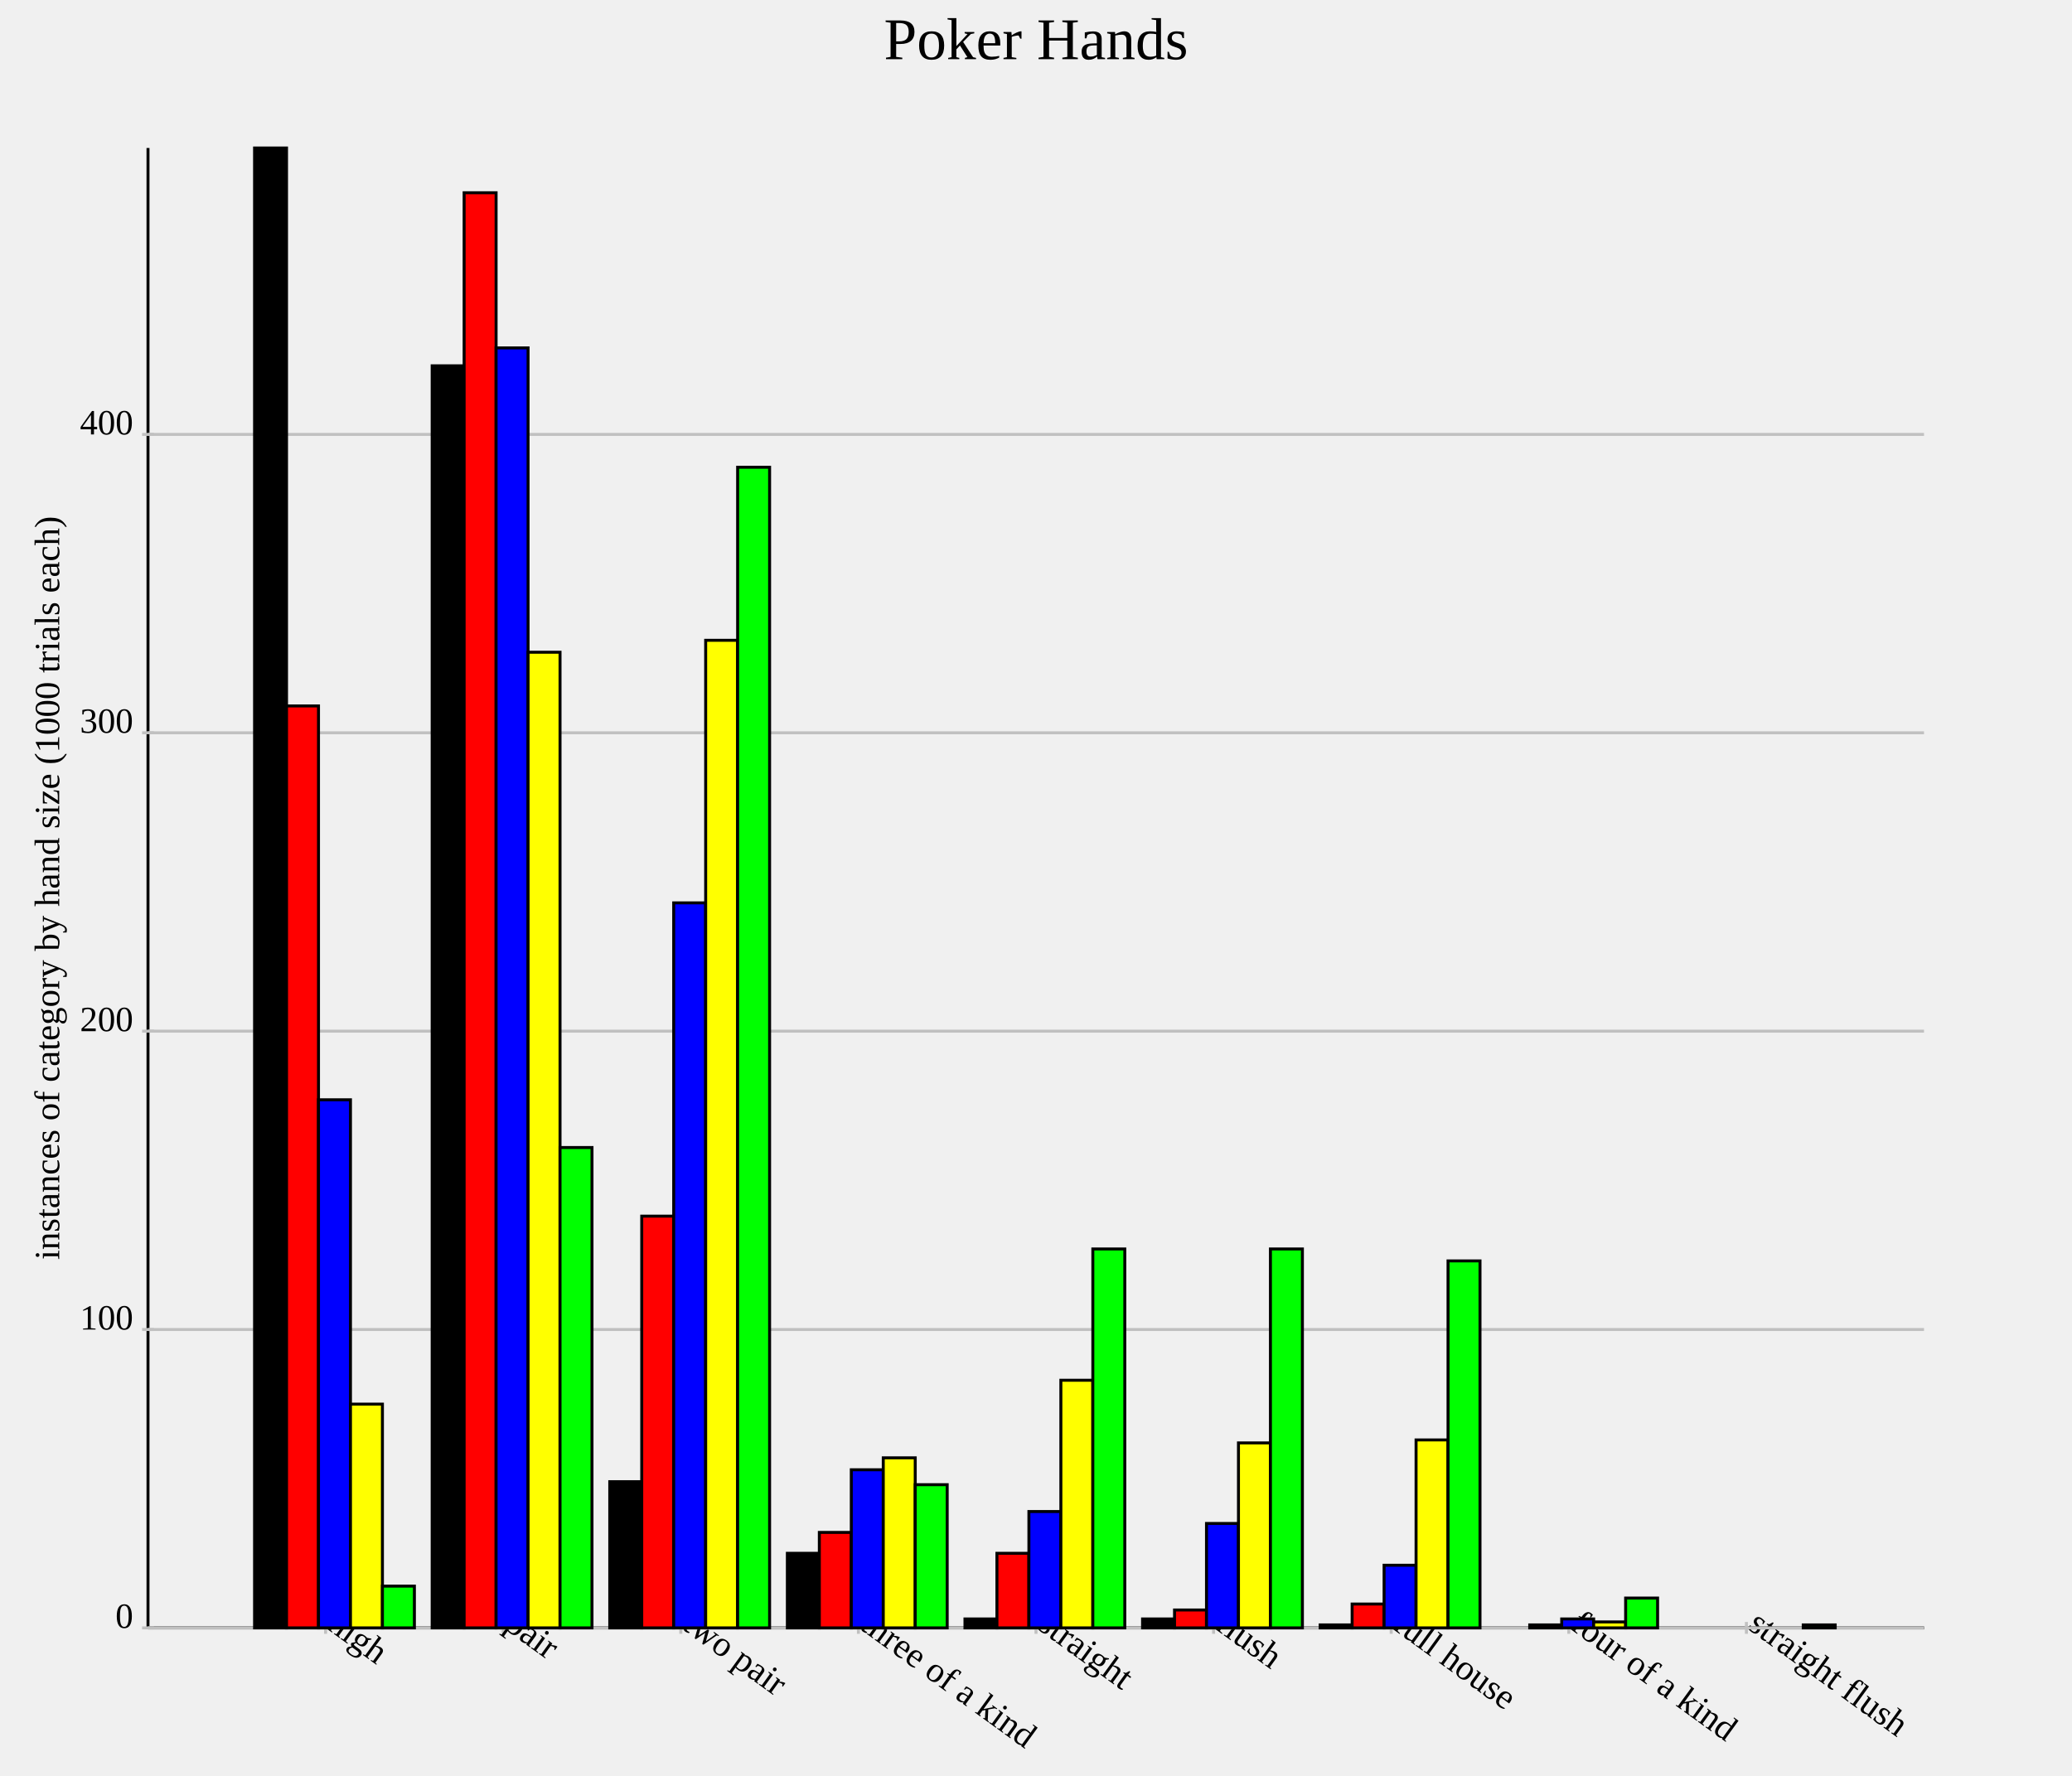
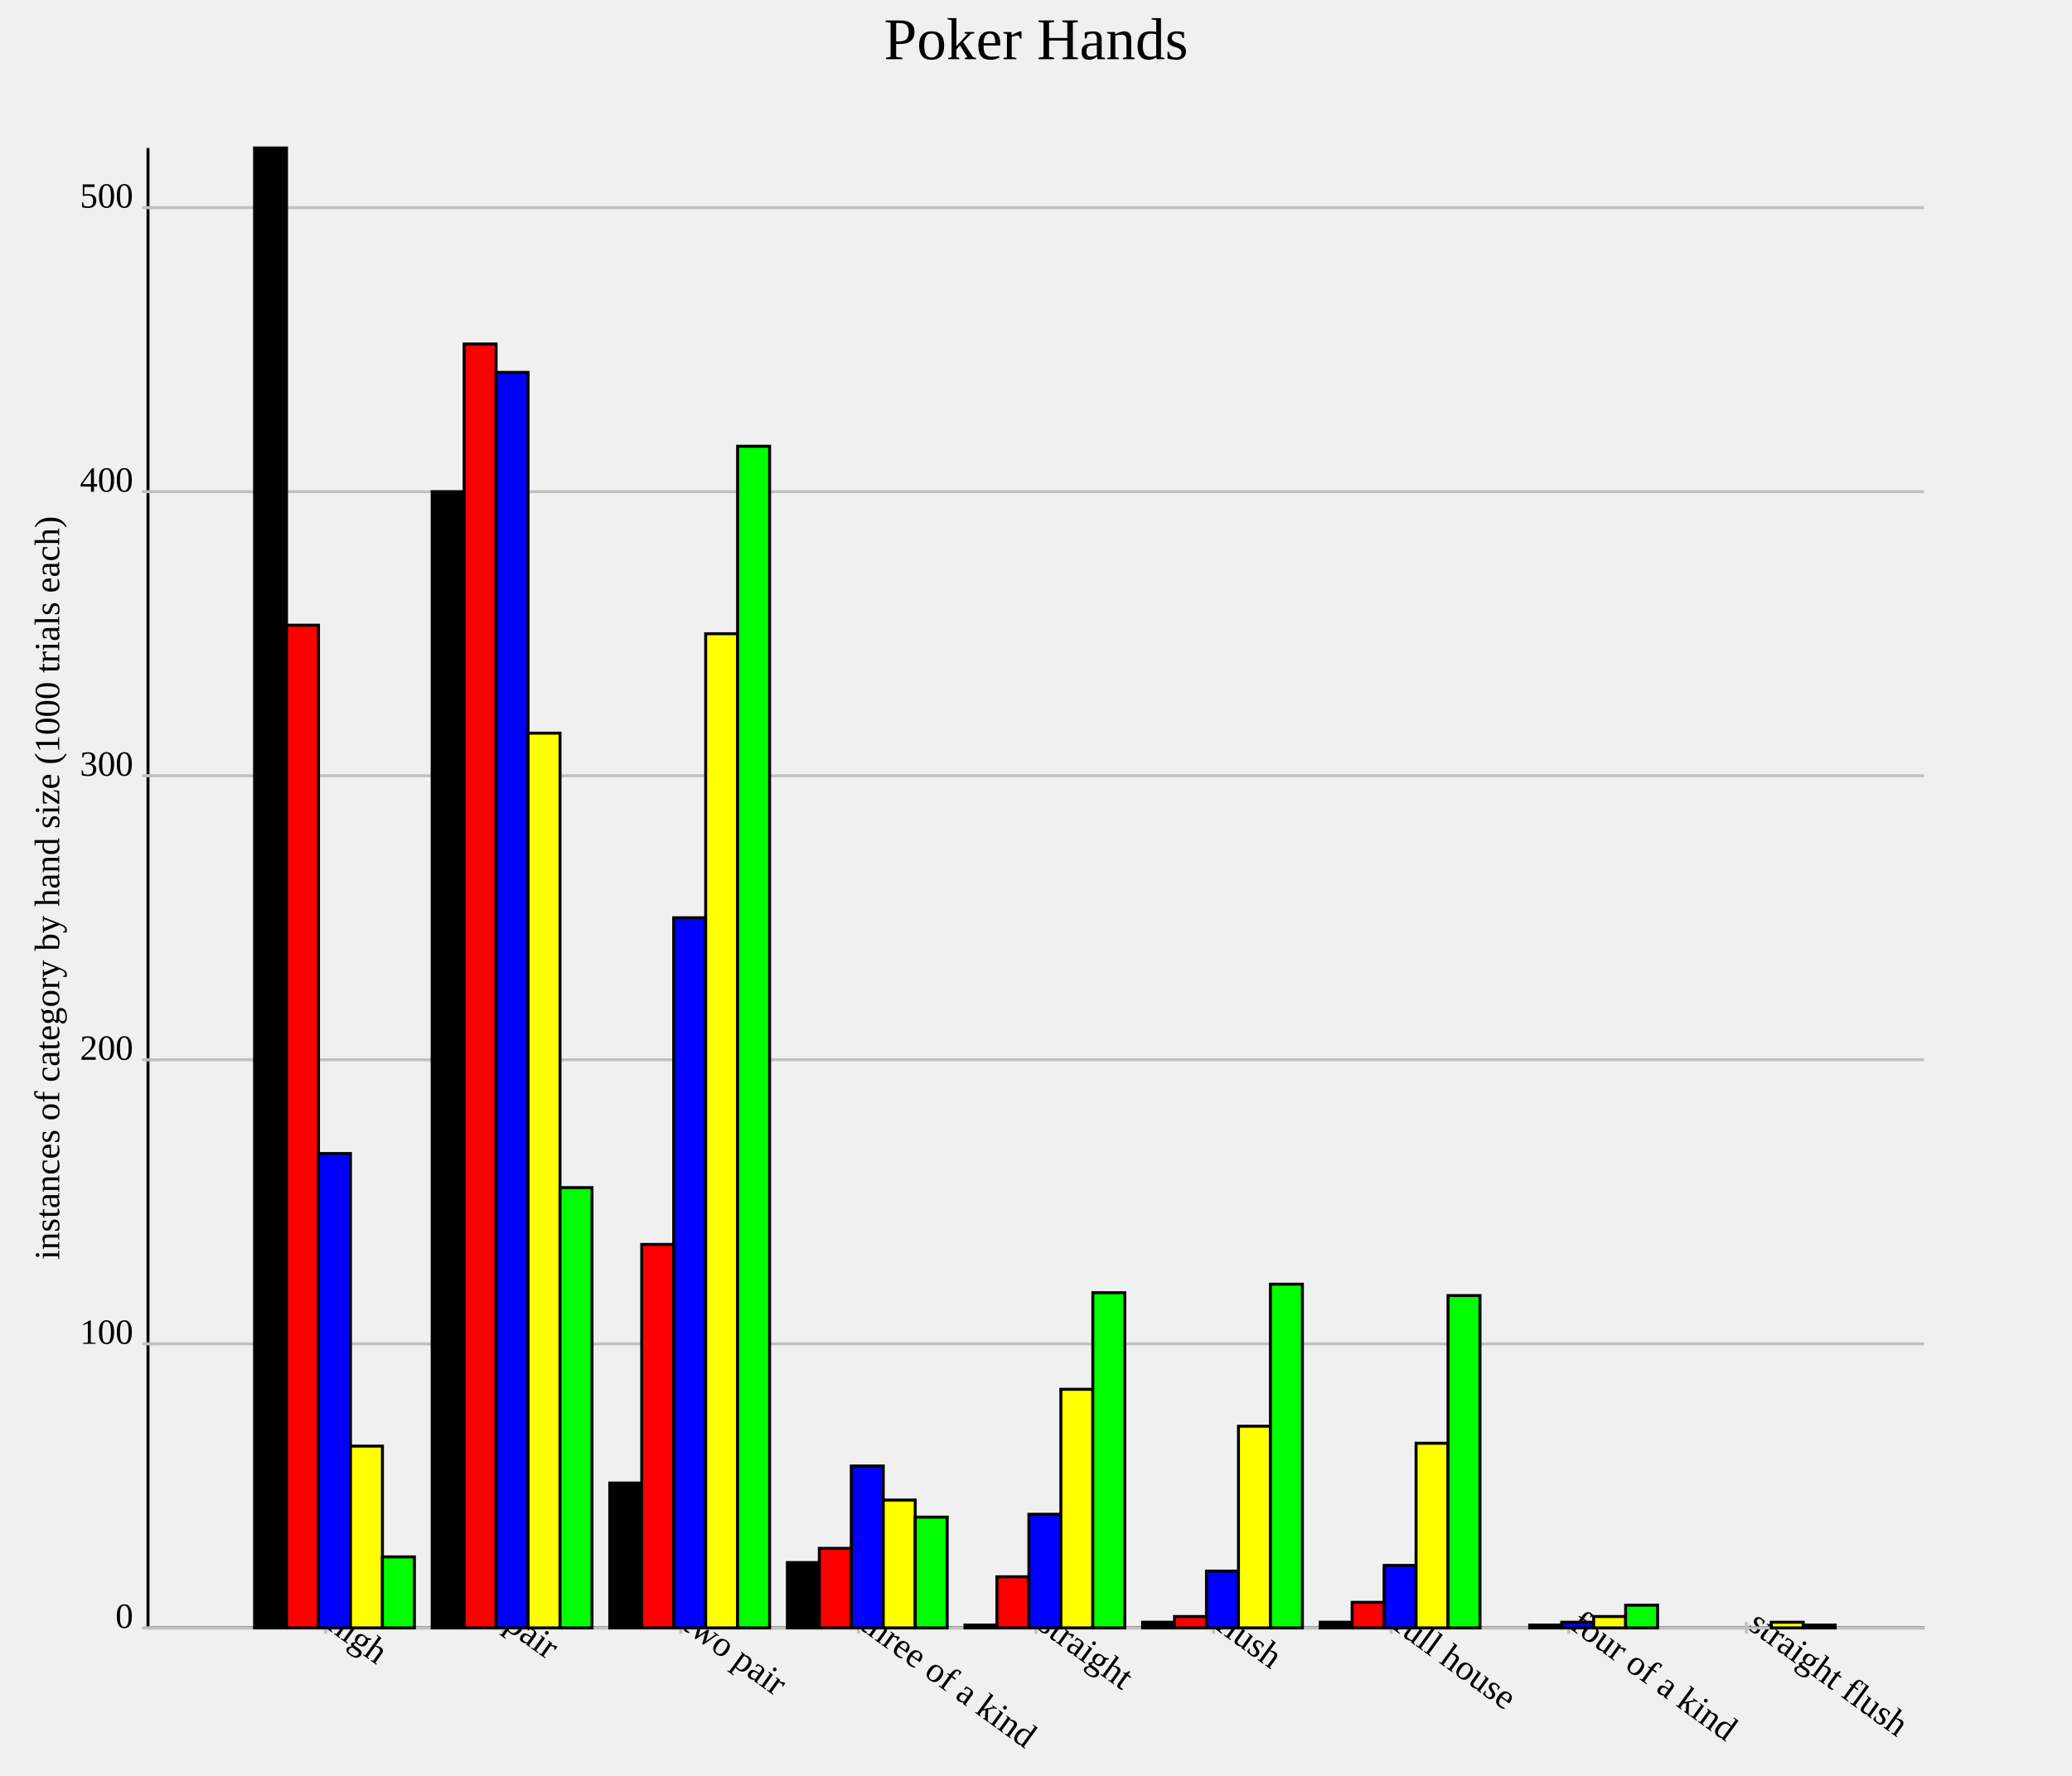
<svg xmlns="http://www.w3.org/2000/svg" version="1.1" width="700.0" height="600.0">
  <style>.caption {
  font-size: 14px;
  font-family: Georgia, serif;
}
</style>
  <line x1="50.0" y1="550.0" x2="650.0" y2="550.0" stroke="rgb(0,0,0)" stroke-width="1" />
  <line x1="50.0" y1="550.0" x2="50.0" y2="50.0" stroke="rgb(0,0,0)" stroke-width="1" />
  <line x1="110.0" y1="548.0" x2="110.0" y2="552.0" stroke="rgb(192,192,192)" stroke-width="1" />
  <text text-anchor="start" alignment-baseline="hanging" x="110.0" y="550.0" font-size="12.0" transform="rotate(36.0,110.0,550.0)">high</text>
  <line x1="170.0" y1="548.0" x2="170.0" y2="552.0" stroke="rgb(192,192,192)" stroke-width="1" />
  <text text-anchor="start" alignment-baseline="hanging" x="170.0" y="550.0" font-size="12.0" transform="rotate(36.0,170.0,550.0)">pair</text>
  <line x1="230.0" y1="548.0" x2="230.0" y2="552.0" stroke="rgb(192,192,192)" stroke-width="1" />
  <text text-anchor="start" alignment-baseline="hanging" x="230.0" y="550.0" font-size="12.0" transform="rotate(36.0,230.0,550.0)">two pair</text>
  <line x1="290.0" y1="548.0" x2="290.0" y2="552.0" stroke="rgb(192,192,192)" stroke-width="1" />
  <text text-anchor="start" alignment-baseline="hanging" x="290.0" y="550.0" font-size="12.0" transform="rotate(36.0,290.0,550.0)">three of a kind</text>
  <line x1="350.0" y1="548.0" x2="350.0" y2="552.0" stroke="rgb(192,192,192)" stroke-width="1" />
  <text text-anchor="start" alignment-baseline="hanging" x="350.0" y="550.0" font-size="12.0" transform="rotate(36.0,350.0,550.0)">straight</text>
  <line x1="410" y1="548.0" x2="410" y2="552.0" stroke="rgb(192,192,192)" stroke-width="1" />
  <text text-anchor="start" alignment-baseline="hanging" x="410" y="550.0" font-size="12.0" transform="rotate(36.0,410,550.0)">flush</text>
  <line x1="470" y1="548.0" x2="470" y2="552.0" stroke="rgb(192,192,192)" stroke-width="1" />
  <text text-anchor="start" alignment-baseline="hanging" x="470" y="550.0" font-size="12.0" transform="rotate(36.0,470,550.0)">full house</text>
  <line x1="530.0" y1="548.0" x2="530.0" y2="552.0" stroke="rgb(192,192,192)" stroke-width="1" />
  <text text-anchor="start" alignment-baseline="hanging" x="530.0" y="550.0" font-size="12.0" transform="rotate(36.0,530.0,550.0)">four of a kind</text>
  <line x1="590" y1="548.0" x2="590" y2="552.0" stroke="rgb(192,192,192)" stroke-width="1" />
  <text text-anchor="start" alignment-baseline="hanging" x="590" y="550.0" font-size="12.0" transform="rotate(36.0,590,550.0)">straight flush</text>
  <line x1="50.0" y1="550.0" x2="650.0" y2="550.0" stroke="rgb(192,192,192)" stroke-width="1" />
  <text text-anchor="end" alignment-baseline="middle" x="45.0" y="550.0" font-size="12.0">0</text>
  <line x1="48.0" y1="550.0" x2="52.0" y2="550.0" stroke="rgb(192,192,192)" stroke-width="1" />
-   <line x1="50.0" y1="449.194" x2="650.0" y2="449.194" stroke="rgb(192,192,192)" stroke-width="1" />
-   <text text-anchor="end" alignment-baseline="middle" x="45.0" y="449.194" font-size="12.0">100</text>
-   <line x1="48.0" y1="449.194" x2="52.0" y2="449.194" stroke="rgb(192,192,192)" stroke-width="1" />
-   <line x1="50.0" y1="348.387" x2="650.0" y2="348.387" stroke="rgb(192,192,192)" stroke-width="1" />
-   <text text-anchor="end" alignment-baseline="middle" x="45.0" y="348.387" font-size="12.0">200</text>
-   <line x1="48.0" y1="348.387" x2="52.0" y2="348.387" stroke="rgb(192,192,192)" stroke-width="1" />
-   <line x1="50.0" y1="247.581" x2="650.0" y2="247.581" stroke="rgb(192,192,192)" stroke-width="1" />
-   <text text-anchor="end" alignment-baseline="middle" x="45.0" y="247.581" font-size="12.0">300</text>
-   <line x1="48.0" y1="247.581" x2="52.0" y2="247.581" stroke="rgb(192,192,192)" stroke-width="1" />
-   <line x1="50.0" y1="146.774" x2="650.0" y2="146.774" stroke="rgb(192,192,192)" stroke-width="1" />
-   <text text-anchor="end" alignment-baseline="middle" x="45.0" y="146.774" font-size="12.0">400</text>
-   <line x1="48.0" y1="146.774" x2="52.0" y2="146.774" stroke="rgb(192,192,192)" stroke-width="1" />
+   <line x1="50.0" y1="454.031" x2="650.0" y2="454.031" stroke="rgb(192,192,192)" stroke-width="1" />
+   <text text-anchor="end" alignment-baseline="middle" x="45.0" y="454.031" font-size="12.0">100</text>
+   <line x1="48.0" y1="454.031" x2="52.0" y2="454.031" stroke="rgb(192,192,192)" stroke-width="1" />
+   <line x1="50.0" y1="358.061" x2="650.0" y2="358.061" stroke="rgb(192,192,192)" stroke-width="1" />
+   <text text-anchor="end" alignment-baseline="middle" x="45.0" y="358.061" font-size="12.0">200</text>
+   <line x1="48.0" y1="358.061" x2="52.0" y2="358.061" stroke="rgb(192,192,192)" stroke-width="1" />
+   <line x1="50.0" y1="262.092" x2="650.0" y2="262.092" stroke="rgb(192,192,192)" stroke-width="1" />
+   <text text-anchor="end" alignment-baseline="middle" x="45.0" y="262.092" font-size="12.0">300</text>
+   <line x1="48.0" y1="262.092" x2="52.0" y2="262.092" stroke="rgb(192,192,192)" stroke-width="1" />
+   <line x1="50.0" y1="166.123" x2="650.0" y2="166.123" stroke="rgb(192,192,192)" stroke-width="1" />
+   <text text-anchor="end" alignment-baseline="middle" x="45.0" y="166.123" font-size="12.0">400</text>
+   <line x1="48.0" y1="166.123" x2="52.0" y2="166.123" stroke="rgb(192,192,192)" stroke-width="1" />
+   <line x1="50.0" y1="70.154" x2="650.0" y2="70.154" stroke="rgb(192,192,192)" stroke-width="1" />
+   <text text-anchor="end" alignment-baseline="middle" x="45.0" y="70.154" font-size="12.0">500</text>
+   <line x1="48.0" y1="70.154" x2="52.0" y2="70.154" stroke="rgb(192,192,192)" stroke-width="1" />
  <rect id="rect0" fill="rgb(0,0,0)" stroke="black" x="86.0" y="50.0" width="10.8" height="500.0" stroke-width="1" />
-   <rect id="rect1" fill="rgb(0,0,0)" stroke="black" x="146.0" y="123.589" width="10.8" height="426.411" stroke-width="1" />
-   <rect id="rect2" fill="rgb(0,0,0)" stroke="black" x="206.0" y="500.605" width="10.8" height="49.395" stroke-width="1" />
-   <rect id="rect3" fill="rgb(0,0,0)" stroke="black" x="266.0" y="524.798" width="10.8" height="25.202" stroke-width="1" />
-   <rect id="rect4" fill="rgb(0,0,0)" stroke="black" x="326.0" y="546.976" width="10.8" height="3.024" stroke-width="1" />
-   <rect id="rect5" fill="rgb(0,0,0)" stroke="black" x="386" y="546.976" width="10.8" height="3.024" stroke-width="1" />
-   <rect id="rect6" fill="rgb(0,0,0)" stroke="black" x="446" y="548.992" width="10.8" height="1.008" stroke-width="1" />
+   <rect id="rect1" fill="rgb(0,0,0)" stroke="black" x="146.0" y="166.123" width="10.8" height="383.877" stroke-width="1" />
+   <rect id="rect2" fill="rgb(0,0,0)" stroke="black" x="206.0" y="501.056" width="10.8" height="48.944" stroke-width="1" />
+   <rect id="rect3" fill="rgb(0,0,0)" stroke="black" x="266.0" y="527.927" width="10.8" height="22.073" stroke-width="1" />
+   <rect id="rect4" fill="rgb(0,0,0)" stroke="black" x="326.0" y="549.04" width="10.8" height="0.96" stroke-width="1" />
+   <rect id="rect5" fill="rgb(0,0,0)" stroke="black" x="386" y="548.081" width="10.8" height="1.919" stroke-width="1" />
+   <rect id="rect6" fill="rgb(0,0,0)" stroke="black" x="446" y="548.081" width="10.8" height="1.919" stroke-width="1" />
  <rect id="rect7" fill="rgb(0,0,0)" stroke="black" x="506.0" y="550.0" width="10.8" height="0.0" stroke-width="1" />
  <rect id="rect8" fill="rgb(0,0,0)" stroke="black" x="566" y="550.0" width="10.8" height="0.0" stroke-width="1" />
-   <rect id="rect9" fill="rgb(255,0,0)" stroke="black" x="96.8" y="238.508" width="10.8" height="311.492" stroke-width="1" />
-   <rect id="rect10" fill="rgb(255,0,0)" stroke="black" x="156.8" y="65.121" width="10.8" height="484.879" stroke-width="1" />
-   <rect id="rect11" fill="rgb(255,0,0)" stroke="black" x="216.8" y="410.887" width="10.8" height="139.113" stroke-width="1" />
-   <rect id="rect12" fill="rgb(255,0,0)" stroke="black" x="276.8" y="517.742" width="10.8" height="32.258" stroke-width="1" />
-   <rect id="rect13" fill="rgb(255,0,0)" stroke="black" x="336.8" y="524.798" width="10.8" height="25.202" stroke-width="1" />
-   <rect id="rect14" fill="rgb(255,0,0)" stroke="black" x="396.8" y="543.952" width="10.8" height="6.048" stroke-width="1" />
-   <rect id="rect15" fill="rgb(255,0,0)" stroke="black" x="456.8" y="541.935" width="10.8" height="8.065" stroke-width="1" />
-   <rect id="rect16" fill="rgb(255,0,0)" stroke="black" x="516.8" y="548.992" width="10.8" height="1.008" stroke-width="1" />
+   <rect id="rect9" fill="rgb(255,0,0)" stroke="black" x="96.8" y="211.228" width="10.8" height="338.772" stroke-width="1" />
+   <rect id="rect10" fill="rgb(255,0,0)" stroke="black" x="156.8" y="116.219" width="10.8" height="433.781" stroke-width="1" />
+   <rect id="rect11" fill="rgb(255,0,0)" stroke="black" x="216.8" y="420.441" width="10.8" height="129.559" stroke-width="1" />
+   <rect id="rect12" fill="rgb(255,0,0)" stroke="black" x="276.8" y="523.129" width="10.8" height="26.871" stroke-width="1" />
+   <rect id="rect13" fill="rgb(255,0,0)" stroke="black" x="336.8" y="532.726" width="10.8" height="17.274" stroke-width="1" />
+   <rect id="rect14" fill="rgb(255,0,0)" stroke="black" x="396.8" y="546.161" width="10.8" height="3.839" stroke-width="1" />
+   <rect id="rect15" fill="rgb(255,0,0)" stroke="black" x="456.8" y="541.363" width="10.8" height="8.637" stroke-width="1" />
+   <rect id="rect16" fill="rgb(255,0,0)" stroke="black" x="516.8" y="549.04" width="10.8" height="0.96" stroke-width="1" />
  <rect id="rect17" fill="rgb(255,0,0)" stroke="black" x="576.8" y="550.0" width="10.8" height="0.0" stroke-width="1" />
-   <rect id="rect18" fill="rgb(0,0,255)" stroke="black" x="107.6" y="371.573" width="10.8" height="178.427" stroke-width="1" />
-   <rect id="rect19" fill="rgb(0,0,255)" stroke="black" x="167.6" y="117.54" width="10.8" height="432.46" stroke-width="1" />
-   <rect id="rect20" fill="rgb(0,0,255)" stroke="black" x="227.6" y="305.04" width="10.8" height="244.96" stroke-width="1" />
-   <rect id="rect21" fill="rgb(0,0,255)" stroke="black" x="287.6" y="496.573" width="10.8" height="53.427" stroke-width="1" />
-   <rect id="rect22" fill="rgb(0,0,255)" stroke="black" x="347.6" y="510.685" width="10.8" height="39.315" stroke-width="1" />
-   <rect id="rect23" fill="rgb(0,0,255)" stroke="black" x="407.6" y="514.718" width="10.8" height="35.282" stroke-width="1" />
-   <rect id="rect24" fill="rgb(0,0,255)" stroke="black" x="467.6" y="528.831" width="10.8" height="21.169" stroke-width="1" />
-   <rect id="rect25" fill="rgb(0,0,255)" stroke="black" x="527.6" y="546.976" width="10.8" height="3.024" stroke-width="1" />
+   <rect id="rect18" fill="rgb(0,0,255)" stroke="black" x="107.6" y="389.731" width="10.8" height="160.269" stroke-width="1" />
+   <rect id="rect19" fill="rgb(0,0,255)" stroke="black" x="167.6" y="125.816" width="10.8" height="424.184" stroke-width="1" />
+   <rect id="rect20" fill="rgb(0,0,255)" stroke="black" x="227.6" y="310.077" width="10.8" height="239.923" stroke-width="1" />
+   <rect id="rect21" fill="rgb(0,0,255)" stroke="black" x="287.6" y="495.298" width="10.8" height="54.702" stroke-width="1" />
+   <rect id="rect22" fill="rgb(0,0,255)" stroke="black" x="347.6" y="511.612" width="10.8" height="38.388" stroke-width="1" />
+   <rect id="rect23" fill="rgb(0,0,255)" stroke="black" x="407.6" y="530.806" width="10.8" height="19.194" stroke-width="1" />
+   <rect id="rect24" fill="rgb(0,0,255)" stroke="black" x="467.6" y="528.887" width="10.8" height="21.113" stroke-width="1" />
+   <rect id="rect25" fill="rgb(0,0,255)" stroke="black" x="527.6" y="548.081" width="10.8" height="1.919" stroke-width="1" />
  <rect id="rect26" fill="rgb(0,0,255)" stroke="black" x="587.6" y="550.0" width="10.8" height="0.0" stroke-width="1" />
-   <rect id="rect27" fill="rgb(255,255,0)" stroke="black" x="118.4" y="474.395" width="10.8" height="75.605" stroke-width="1" />
-   <rect id="rect28" fill="rgb(255,255,0)" stroke="black" x="178.4" y="220.363" width="10.8" height="329.637" stroke-width="1" />
-   <rect id="rect29" fill="rgb(255,255,0)" stroke="black" x="238.4" y="216.331" width="10.8" height="333.669" stroke-width="1" />
-   <rect id="rect30" fill="rgb(255,255,0)" stroke="black" x="298.4" y="492.54" width="10.8" height="57.46" stroke-width="1" />
-   <rect id="rect31" fill="rgb(255,255,0)" stroke="black" x="358.4" y="466.331" width="10.8" height="83.669" stroke-width="1" />
-   <rect id="rect32" fill="rgb(255,255,0)" stroke="black" x="418.4" y="487.5" width="10.8" height="62.5" stroke-width="1" />
-   <rect id="rect33" fill="rgb(255,255,0)" stroke="black" x="478.4" y="486.492" width="10.8" height="63.508" stroke-width="1" />
-   <rect id="rect34" fill="rgb(255,255,0)" stroke="black" x="538.4" y="547.984" width="10.8" height="2.016" stroke-width="1" />
-   <rect id="rect35" fill="rgb(255,255,0)" stroke="black" x="598.4" y="550.0" width="10.8" height="0.0" stroke-width="1" />
-   <rect id="rect36" fill="rgb(0,255,0)" stroke="black" x="129.2" y="535.887" width="10.8" height="14.113" stroke-width="1" />
-   <rect id="rect37" fill="rgb(0,255,0)" stroke="black" x="189.2" y="387.702" width="10.8" height="162.298" stroke-width="1" />
-   <rect id="rect38" fill="rgb(0,255,0)" stroke="black" x="249.2" y="157.863" width="10.8" height="392.137" stroke-width="1" />
-   <rect id="rect39" fill="rgb(0,255,0)" stroke="black" x="309.2" y="501.613" width="10.8" height="48.387" stroke-width="1" />
-   <rect id="rect40" fill="rgb(0,255,0)" stroke="black" x="369.2" y="421.976" width="10.8" height="128.024" stroke-width="1" />
-   <rect id="rect41" fill="rgb(0,255,0)" stroke="black" x="429.2" y="421.976" width="10.8" height="128.024" stroke-width="1" />
-   <rect id="rect42" fill="rgb(0,255,0)" stroke="black" x="489.2" y="426.008" width="10.8" height="123.992" stroke-width="1" />
-   <rect id="rect43" fill="rgb(0,255,0)" stroke="black" x="549.2" y="539.919" width="10.8" height="10.081" stroke-width="1" />
-   <rect id="rect44" fill="rgb(0,255,0)" stroke="black" x="609.2" y="548.992" width="10.8" height="1.008" stroke-width="1" />
+   <rect id="rect27" fill="rgb(255,255,0)" stroke="black" x="118.4" y="488.58" width="10.8" height="61.42" stroke-width="1" />
+   <rect id="rect28" fill="rgb(255,255,0)" stroke="black" x="178.4" y="247.697" width="10.8" height="302.303" stroke-width="1" />
+   <rect id="rect29" fill="rgb(255,255,0)" stroke="black" x="238.4" y="214.107" width="10.8" height="335.893" stroke-width="1" />
+   <rect id="rect30" fill="rgb(255,255,0)" stroke="black" x="298.4" y="506.814" width="10.8" height="43.186" stroke-width="1" />
+   <rect id="rect31" fill="rgb(255,255,0)" stroke="black" x="358.4" y="469.386" width="10.8" height="80.614" stroke-width="1" />
+   <rect id="rect32" fill="rgb(255,255,0)" stroke="black" x="418.4" y="481.862" width="10.8" height="68.138" stroke-width="1" />
+   <rect id="rect33" fill="rgb(255,255,0)" stroke="black" x="478.4" y="487.62" width="10.8" height="62.38" stroke-width="1" />
+   <rect id="rect34" fill="rgb(255,255,0)" stroke="black" x="538.4" y="546.161" width="10.8" height="3.839" stroke-width="1" />
+   <rect id="rect35" fill="rgb(255,255,0)" stroke="black" x="598.4" y="548.081" width="10.8" height="1.919" stroke-width="1" />
+   <rect id="rect36" fill="rgb(0,255,0)" stroke="black" x="129.2" y="526.008" width="10.8" height="23.992" stroke-width="1" />
+   <rect id="rect37" fill="rgb(0,255,0)" stroke="black" x="189.2" y="401.248" width="10.8" height="148.752" stroke-width="1" />
+   <rect id="rect38" fill="rgb(0,255,0)" stroke="black" x="249.2" y="150.768" width="10.8" height="399.232" stroke-width="1" />
+   <rect id="rect39" fill="rgb(0,255,0)" stroke="black" x="309.2" y="512.572" width="10.8" height="37.428" stroke-width="1" />
+   <rect id="rect40" fill="rgb(0,255,0)" stroke="black" x="369.2" y="436.756" width="10.8" height="113.244" stroke-width="1" />
+   <rect id="rect41" fill="rgb(0,255,0)" stroke="black" x="429.2" y="433.877" width="10.8" height="116.123" stroke-width="1" />
+   <rect id="rect42" fill="rgb(0,255,0)" stroke="black" x="489.2" y="437.716" width="10.8" height="112.284" stroke-width="1" />
+   <rect id="rect43" fill="rgb(0,255,0)" stroke="black" x="549.2" y="542.322" width="10.8" height="7.678" stroke-width="1" />
+   <rect id="rect44" fill="rgb(0,255,0)" stroke="black" x="609.2" y="549.04" width="10.8" height="0.96" stroke-width="1" />
  <g>
    <rect id="tooltipbg0" x="0" y="0" width="0" height="0" visibility="hidden" fill="white" />
    <text class="pointLabel" id="tooltiptext0" text-anchor="middle" alignment-baseline="middle" x="91.4" y="300.0" fill="black" visibility="hidden">high from 5</text>
  </g>
  <g>
    <rect id="tooltipbg1" x="0" y="0" width="0" height="0" visibility="hidden" fill="white" />
-     <text class="pointLabel" id="tooltiptext1" text-anchor="middle" alignment-baseline="middle" x="151.4" y="336.794" fill="black" visibility="hidden">pair from 5</text>
+     <text class="pointLabel" id="tooltiptext1" text-anchor="middle" alignment-baseline="middle" x="151.4" y="358.061" fill="black" visibility="hidden">pair from 5</text>
  </g>
  <g>
    <rect id="tooltipbg2" x="0" y="0" width="0" height="0" visibility="hidden" fill="white" />
-     <text class="pointLabel" id="tooltiptext2" text-anchor="middle" alignment-baseline="middle" x="211.4" y="525.302" fill="black" visibility="hidden">two pair from 5</text>
+     <text class="pointLabel" id="tooltiptext2" text-anchor="middle" alignment-baseline="middle" x="211.4" y="525.528" fill="black" visibility="hidden">two pair from 5</text>
  </g>
  <g>
    <rect id="tooltipbg3" x="0" y="0" width="0" height="0" visibility="hidden" fill="white" />
-     <text class="pointLabel" id="tooltiptext3" text-anchor="middle" alignment-baseline="middle" x="271.4" y="537.399" fill="black" visibility="hidden">three of a kind from 5</text>
+     <text class="pointLabel" id="tooltiptext3" text-anchor="middle" alignment-baseline="middle" x="271.4" y="538.964" fill="black" visibility="hidden">three of a kind from 5</text>
  </g>
  <g>
    <rect id="tooltipbg4" x="0" y="0" width="0" height="0" visibility="hidden" fill="white" />
-     <text class="pointLabel" id="tooltiptext4" text-anchor="middle" alignment-baseline="middle" x="331.4" y="548.488" fill="black" visibility="hidden">straight from 5</text>
+     <text class="pointLabel" id="tooltiptext4" text-anchor="middle" alignment-baseline="middle" x="331.4" y="549.52" fill="black" visibility="hidden">straight from 5</text>
  </g>
  <g>
    <rect id="tooltipbg5" x="0" y="0" width="0" height="0" visibility="hidden" fill="white" />
-     <text class="pointLabel" id="tooltiptext5" text-anchor="middle" alignment-baseline="middle" x="391.4" y="548.488" fill="black" visibility="hidden">flush from 5</text>
+     <text class="pointLabel" id="tooltiptext5" text-anchor="middle" alignment-baseline="middle" x="391.4" y="549.04" fill="black" visibility="hidden">flush from 5</text>
  </g>
  <g>
    <rect id="tooltipbg6" x="0" y="0" width="0" height="0" visibility="hidden" fill="white" />
-     <text class="pointLabel" id="tooltiptext6" text-anchor="middle" alignment-baseline="middle" x="451.4" y="549.496" fill="black" visibility="hidden">full house from 5</text>
+     <text class="pointLabel" id="tooltiptext6" text-anchor="middle" alignment-baseline="middle" x="451.4" y="549.04" fill="black" visibility="hidden">full house from 5</text>
  </g>
  <g>
    <rect id="tooltipbg7" x="0" y="0" width="0" height="0" visibility="hidden" fill="white" />
    <text class="pointLabel" id="tooltiptext7" text-anchor="middle" alignment-baseline="middle" x="511.4" y="550.0" fill="black" visibility="hidden">four of a kind from 5</text>
  </g>
  <g>
    <rect id="tooltipbg8" x="0" y="0" width="0" height="0" visibility="hidden" fill="white" />
    <text class="pointLabel" id="tooltiptext8" text-anchor="middle" alignment-baseline="middle" x="571.4" y="550.0" fill="black" visibility="hidden">straight flush from 5</text>
  </g>
  <g>
    <rect id="tooltipbg9" x="0" y="0" width="0" height="0" visibility="hidden" fill="white" />
-     <text class="pointLabel" id="tooltiptext9" text-anchor="middle" alignment-baseline="middle" x="102.2" y="394.254" fill="black" visibility="hidden">high from 6</text>
+     <text class="pointLabel" id="tooltiptext9" text-anchor="middle" alignment-baseline="middle" x="102.2" y="380.614" fill="black" visibility="hidden">high from 6</text>
  </g>
  <g>
    <rect id="tooltipbg10" x="0" y="0" width="0" height="0" visibility="hidden" fill="white" />
-     <text class="pointLabel" id="tooltiptext10" text-anchor="middle" alignment-baseline="middle" x="162.2" y="307.56" fill="black" visibility="hidden">pair from 6</text>
+     <text class="pointLabel" id="tooltiptext10" text-anchor="middle" alignment-baseline="middle" x="162.2" y="333.109" fill="black" visibility="hidden">pair from 6</text>
  </g>
  <g>
    <rect id="tooltipbg11" x="0" y="0" width="0" height="0" visibility="hidden" fill="white" />
-     <text class="pointLabel" id="tooltiptext11" text-anchor="middle" alignment-baseline="middle" x="222.2" y="480.444" fill="black" visibility="hidden">two pair from 6</text>
+     <text class="pointLabel" id="tooltiptext11" text-anchor="middle" alignment-baseline="middle" x="222.2" y="485.221" fill="black" visibility="hidden">two pair from 6</text>
  </g>
  <g>
    <rect id="tooltipbg12" x="0" y="0" width="0" height="0" visibility="hidden" fill="white" />
-     <text class="pointLabel" id="tooltiptext12" text-anchor="middle" alignment-baseline="middle" x="282.2" y="533.871" fill="black" visibility="hidden">three of a kind from 6</text>
+     <text class="pointLabel" id="tooltiptext12" text-anchor="middle" alignment-baseline="middle" x="282.2" y="536.564" fill="black" visibility="hidden">three of a kind from 6</text>
  </g>
  <g>
    <rect id="tooltipbg13" x="0" y="0" width="0" height="0" visibility="hidden" fill="white" />
-     <text class="pointLabel" id="tooltiptext13" text-anchor="middle" alignment-baseline="middle" x="342.2" y="537.399" fill="black" visibility="hidden">straight from 6</text>
+     <text class="pointLabel" id="tooltiptext13" text-anchor="middle" alignment-baseline="middle" x="342.2" y="541.363" fill="black" visibility="hidden">straight from 6</text>
  </g>
  <g>
    <rect id="tooltipbg14" x="0" y="0" width="0" height="0" visibility="hidden" fill="white" />
-     <text class="pointLabel" id="tooltiptext14" text-anchor="middle" alignment-baseline="middle" x="402.2" y="546.976" fill="black" visibility="hidden">flush from 6</text>
+     <text class="pointLabel" id="tooltiptext14" text-anchor="middle" alignment-baseline="middle" x="402.2" y="548.081" fill="black" visibility="hidden">flush from 6</text>
  </g>
  <g>
    <rect id="tooltipbg15" x="0" y="0" width="0" height="0" visibility="hidden" fill="white" />
-     <text class="pointLabel" id="tooltiptext15" text-anchor="middle" alignment-baseline="middle" x="462.2" y="545.968" fill="black" visibility="hidden">full house from 6</text>
+     <text class="pointLabel" id="tooltiptext15" text-anchor="middle" alignment-baseline="middle" x="462.2" y="545.681" fill="black" visibility="hidden">full house from 6</text>
  </g>
  <g>
    <rect id="tooltipbg16" x="0" y="0" width="0" height="0" visibility="hidden" fill="white" />
-     <text class="pointLabel" id="tooltiptext16" text-anchor="middle" alignment-baseline="middle" x="522.2" y="549.496" fill="black" visibility="hidden">four of a kind from 6</text>
+     <text class="pointLabel" id="tooltiptext16" text-anchor="middle" alignment-baseline="middle" x="522.2" y="549.52" fill="black" visibility="hidden">four of a kind from 6</text>
  </g>
  <g>
    <rect id="tooltipbg17" x="0" y="0" width="0" height="0" visibility="hidden" fill="white" />
    <text class="pointLabel" id="tooltiptext17" text-anchor="middle" alignment-baseline="middle" x="582.2" y="550.0" fill="black" visibility="hidden">straight flush from 6</text>
  </g>
  <g>
    <rect id="tooltipbg18" x="0" y="0" width="0" height="0" visibility="hidden" fill="white" />
-     <text class="pointLabel" id="tooltiptext18" text-anchor="middle" alignment-baseline="middle" x="113.0" y="460.786" fill="black" visibility="hidden">high from 7</text>
+     <text class="pointLabel" id="tooltiptext18" text-anchor="middle" alignment-baseline="middle" x="113.0" y="469.866" fill="black" visibility="hidden">high from 7</text>
  </g>
  <g>
    <rect id="tooltipbg19" x="0" y="0" width="0" height="0" visibility="hidden" fill="white" />
-     <text class="pointLabel" id="tooltiptext19" text-anchor="middle" alignment-baseline="middle" x="173.0" y="333.77" fill="black" visibility="hidden">pair from 7</text>
+     <text class="pointLabel" id="tooltiptext19" text-anchor="middle" alignment-baseline="middle" x="173.0" y="337.908" fill="black" visibility="hidden">pair from 7</text>
  </g>
  <g>
    <rect id="tooltipbg20" x="0" y="0" width="0" height="0" visibility="hidden" fill="white" />
-     <text class="pointLabel" id="tooltiptext20" text-anchor="middle" alignment-baseline="middle" x="233" y="427.52" fill="black" visibility="hidden">two pair from 7</text>
+     <text class="pointLabel" id="tooltiptext20" text-anchor="middle" alignment-baseline="middle" x="233" y="430.038" fill="black" visibility="hidden">two pair from 7</text>
  </g>
  <g>
    <rect id="tooltipbg21" x="0" y="0" width="0" height="0" visibility="hidden" fill="white" />
-     <text class="pointLabel" id="tooltiptext21" text-anchor="middle" alignment-baseline="middle" x="293.0" y="523.286" fill="black" visibility="hidden">three of a kind from 7</text>
+     <text class="pointLabel" id="tooltiptext21" text-anchor="middle" alignment-baseline="middle" x="293.0" y="522.649" fill="black" visibility="hidden">three of a kind from 7</text>
  </g>
  <g>
    <rect id="tooltipbg22" x="0" y="0" width="0" height="0" visibility="hidden" fill="white" />
-     <text class="pointLabel" id="tooltiptext22" text-anchor="middle" alignment-baseline="middle" x="353.0" y="530.343" fill="black" visibility="hidden">straight from 7</text>
+     <text class="pointLabel" id="tooltiptext22" text-anchor="middle" alignment-baseline="middle" x="353.0" y="530.806" fill="black" visibility="hidden">straight from 7</text>
  </g>
  <g>
    <rect id="tooltipbg23" x="0" y="0" width="0" height="0" visibility="hidden" fill="white" />
-     <text class="pointLabel" id="tooltiptext23" text-anchor="middle" alignment-baseline="middle" x="413.0" y="532.359" fill="black" visibility="hidden">flush from 7</text>
+     <text class="pointLabel" id="tooltiptext23" text-anchor="middle" alignment-baseline="middle" x="413.0" y="540.403" fill="black" visibility="hidden">flush from 7</text>
  </g>
  <g>
    <rect id="tooltipbg24" x="0" y="0" width="0" height="0" visibility="hidden" fill="white" />
-     <text class="pointLabel" id="tooltiptext24" text-anchor="middle" alignment-baseline="middle" x="473" y="539.415" fill="black" visibility="hidden">full house from 7</text>
+     <text class="pointLabel" id="tooltiptext24" text-anchor="middle" alignment-baseline="middle" x="473" y="539.443" fill="black" visibility="hidden">full house from 7</text>
  </g>
  <g>
    <rect id="tooltipbg25" x="0" y="0" width="0" height="0" visibility="hidden" fill="white" />
-     <text class="pointLabel" id="tooltiptext25" text-anchor="middle" alignment-baseline="middle" x="533.0" y="548.488" fill="black" visibility="hidden">four of a kind from 7</text>
+     <text class="pointLabel" id="tooltiptext25" text-anchor="middle" alignment-baseline="middle" x="533.0" y="549.04" fill="black" visibility="hidden">four of a kind from 7</text>
  </g>
  <g>
    <rect id="tooltipbg26" x="0" y="0" width="0" height="0" visibility="hidden" fill="white" />
    <text class="pointLabel" id="tooltiptext26" text-anchor="middle" alignment-baseline="middle" x="593.0" y="550.0" fill="black" visibility="hidden">straight flush from 7</text>
  </g>
  <g>
    <rect id="tooltipbg27" x="0" y="0" width="0" height="0" visibility="hidden" fill="white" />
-     <text class="pointLabel" id="tooltiptext27" text-anchor="middle" alignment-baseline="middle" x="123.8" y="512.198" fill="black" visibility="hidden">high from 8</text>
+     <text class="pointLabel" id="tooltiptext27" text-anchor="middle" alignment-baseline="middle" x="123.8" y="519.29" fill="black" visibility="hidden">high from 8</text>
  </g>
  <g>
    <rect id="tooltipbg28" x="0" y="0" width="0" height="0" visibility="hidden" fill="white" />
-     <text class="pointLabel" id="tooltiptext28" text-anchor="middle" alignment-baseline="middle" x="183.8" y="385.181" fill="black" visibility="hidden">pair from 8</text>
+     <text class="pointLabel" id="tooltiptext28" text-anchor="middle" alignment-baseline="middle" x="183.8" y="398.848" fill="black" visibility="hidden">pair from 8</text>
  </g>
  <g>
    <rect id="tooltipbg29" x="0" y="0" width="0" height="0" visibility="hidden" fill="white" />
-     <text class="pointLabel" id="tooltiptext29" text-anchor="middle" alignment-baseline="middle" x="243.8" y="383.165" fill="black" visibility="hidden">two pair from 8</text>
+     <text class="pointLabel" id="tooltiptext29" text-anchor="middle" alignment-baseline="middle" x="243.8" y="382.054" fill="black" visibility="hidden">two pair from 8</text>
  </g>
  <g>
    <rect id="tooltipbg30" x="0" y="0" width="0" height="0" visibility="hidden" fill="white" />
-     <text class="pointLabel" id="tooltiptext30" text-anchor="middle" alignment-baseline="middle" x="303.8" y="521.27" fill="black" visibility="hidden">three of a kind from 8</text>
+     <text class="pointLabel" id="tooltiptext30" text-anchor="middle" alignment-baseline="middle" x="303.8" y="528.407" fill="black" visibility="hidden">three of a kind from 8</text>
  </g>
  <g>
    <rect id="tooltipbg31" x="0" y="0" width="0" height="0" visibility="hidden" fill="white" />
-     <text class="pointLabel" id="tooltiptext31" text-anchor="middle" alignment-baseline="middle" x="363.8" y="508.165" fill="black" visibility="hidden">straight from 8</text>
+     <text class="pointLabel" id="tooltiptext31" text-anchor="middle" alignment-baseline="middle" x="363.8" y="509.693" fill="black" visibility="hidden">straight from 8</text>
  </g>
  <g>
    <rect id="tooltipbg32" x="0" y="0" width="0" height="0" visibility="hidden" fill="white" />
-     <text class="pointLabel" id="tooltiptext32" text-anchor="middle" alignment-baseline="middle" x="423.8" y="518.75" fill="black" visibility="hidden">flush from 8</text>
+     <text class="pointLabel" id="tooltiptext32" text-anchor="middle" alignment-baseline="middle" x="423.8" y="515.931" fill="black" visibility="hidden">flush from 8</text>
  </g>
  <g>
    <rect id="tooltipbg33" x="0" y="0" width="0" height="0" visibility="hidden" fill="white" />
-     <text class="pointLabel" id="tooltiptext33" text-anchor="middle" alignment-baseline="middle" x="483.8" y="518.246" fill="black" visibility="hidden">full house from 8</text>
+     <text class="pointLabel" id="tooltiptext33" text-anchor="middle" alignment-baseline="middle" x="483.8" y="518.81" fill="black" visibility="hidden">full house from 8</text>
  </g>
  <g>
    <rect id="tooltipbg34" x="0" y="0" width="0" height="0" visibility="hidden" fill="white" />
-     <text class="pointLabel" id="tooltiptext34" text-anchor="middle" alignment-baseline="middle" x="543.8" y="548.992" fill="black" visibility="hidden">four of a kind from 8</text>
+     <text class="pointLabel" id="tooltiptext34" text-anchor="middle" alignment-baseline="middle" x="543.8" y="548.081" fill="black" visibility="hidden">four of a kind from 8</text>
  </g>
  <g>
    <rect id="tooltipbg35" x="0" y="0" width="0" height="0" visibility="hidden" fill="white" />
-     <text class="pointLabel" id="tooltiptext35" text-anchor="middle" alignment-baseline="middle" x="603.8" y="550.0" fill="black" visibility="hidden">straight flush from 8</text>
+     <text class="pointLabel" id="tooltiptext35" text-anchor="middle" alignment-baseline="middle" x="603.8" y="549.04" fill="black" visibility="hidden">straight flush from 8</text>
  </g>
  <g>
    <rect id="tooltipbg36" x="0" y="0" width="0" height="0" visibility="hidden" fill="white" />
-     <text class="pointLabel" id="tooltiptext36" text-anchor="middle" alignment-baseline="middle" x="134.6" y="542.944" fill="black" visibility="hidden">high from 9</text>
+     <text class="pointLabel" id="tooltiptext36" text-anchor="middle" alignment-baseline="middle" x="134.6" y="538.004" fill="black" visibility="hidden">high from 9</text>
  </g>
  <g>
    <rect id="tooltipbg37" x="0" y="0" width="0" height="0" visibility="hidden" fill="white" />
-     <text class="pointLabel" id="tooltiptext37" text-anchor="middle" alignment-baseline="middle" x="194.6" y="468.851" fill="black" visibility="hidden">pair from 9</text>
+     <text class="pointLabel" id="tooltiptext37" text-anchor="middle" alignment-baseline="middle" x="194.6" y="475.624" fill="black" visibility="hidden">pair from 9</text>
  </g>
  <g>
    <rect id="tooltipbg38" x="0" y="0" width="0" height="0" visibility="hidden" fill="white" />
-     <text class="pointLabel" id="tooltiptext38" text-anchor="middle" alignment-baseline="middle" x="254.6" y="353.931" fill="black" visibility="hidden">two pair from 9</text>
+     <text class="pointLabel" id="tooltiptext38" text-anchor="middle" alignment-baseline="middle" x="254.6" y="350.384" fill="black" visibility="hidden">two pair from 9</text>
  </g>
  <g>
    <rect id="tooltipbg39" x="0" y="0" width="0" height="0" visibility="hidden" fill="white" />
-     <text class="pointLabel" id="tooltiptext39" text-anchor="middle" alignment-baseline="middle" x="314.6" y="525.806" fill="black" visibility="hidden">three of a kind from 9</text>
+     <text class="pointLabel" id="tooltiptext39" text-anchor="middle" alignment-baseline="middle" x="314.6" y="531.286" fill="black" visibility="hidden">three of a kind from 9</text>
  </g>
  <g>
    <rect id="tooltipbg40" x="0" y="0" width="0" height="0" visibility="hidden" fill="white" />
-     <text class="pointLabel" id="tooltiptext40" text-anchor="middle" alignment-baseline="middle" x="374.6" y="485.988" fill="black" visibility="hidden">straight from 9</text>
+     <text class="pointLabel" id="tooltiptext40" text-anchor="middle" alignment-baseline="middle" x="374.6" y="493.378" fill="black" visibility="hidden">straight from 9</text>
  </g>
  <g>
    <rect id="tooltipbg41" x="0" y="0" width="0" height="0" visibility="hidden" fill="white" />
-     <text class="pointLabel" id="tooltiptext41" text-anchor="middle" alignment-baseline="middle" x="434.6" y="485.988" fill="black" visibility="hidden">flush from 9</text>
+     <text class="pointLabel" id="tooltiptext41" text-anchor="middle" alignment-baseline="middle" x="434.6" y="491.939" fill="black" visibility="hidden">flush from 9</text>
  </g>
  <g>
    <rect id="tooltipbg42" x="0" y="0" width="0" height="0" visibility="hidden" fill="white" />
-     <text class="pointLabel" id="tooltiptext42" text-anchor="middle" alignment-baseline="middle" x="494.6" y="488.004" fill="black" visibility="hidden">full house from 9</text>
+     <text class="pointLabel" id="tooltiptext42" text-anchor="middle" alignment-baseline="middle" x="494.6" y="493.858" fill="black" visibility="hidden">full house from 9</text>
  </g>
  <g>
    <rect id="tooltipbg43" x="0" y="0" width="0" height="0" visibility="hidden" fill="white" />
-     <text class="pointLabel" id="tooltiptext43" text-anchor="middle" alignment-baseline="middle" x="554.6" y="544.96" fill="black" visibility="hidden">four of a kind from 9</text>
+     <text class="pointLabel" id="tooltiptext43" text-anchor="middle" alignment-baseline="middle" x="554.6" y="546.161" fill="black" visibility="hidden">four of a kind from 9</text>
  </g>
  <g>
    <rect id="tooltipbg44" x="0" y="0" width="0" height="0" visibility="hidden" fill="white" />
-     <text class="pointLabel" id="tooltiptext44" text-anchor="middle" alignment-baseline="middle" x="614.6" y="549.496" fill="black" visibility="hidden">straight flush from 9</text>
+     <text class="pointLabel" id="tooltiptext44" text-anchor="middle" alignment-baseline="middle" x="614.6" y="549.52" fill="black" visibility="hidden">straight flush from 9</text>
  </g>
  <text x="350.0" y="20.0" text-anchor="middle" fill="rgb(0,0,0)" font-size="20.0">Poker Hands</text>
  <text transform="rotate(-90.0 20.0 300.0)" x="20.0" y="300.0" text-anchor="middle" fill="rgb(0,0,0)" font-size="12.0">instances of category by hand size (1000 trials each)</text>
      Sorry, your browser does not support inline SVG.
    </svg>
